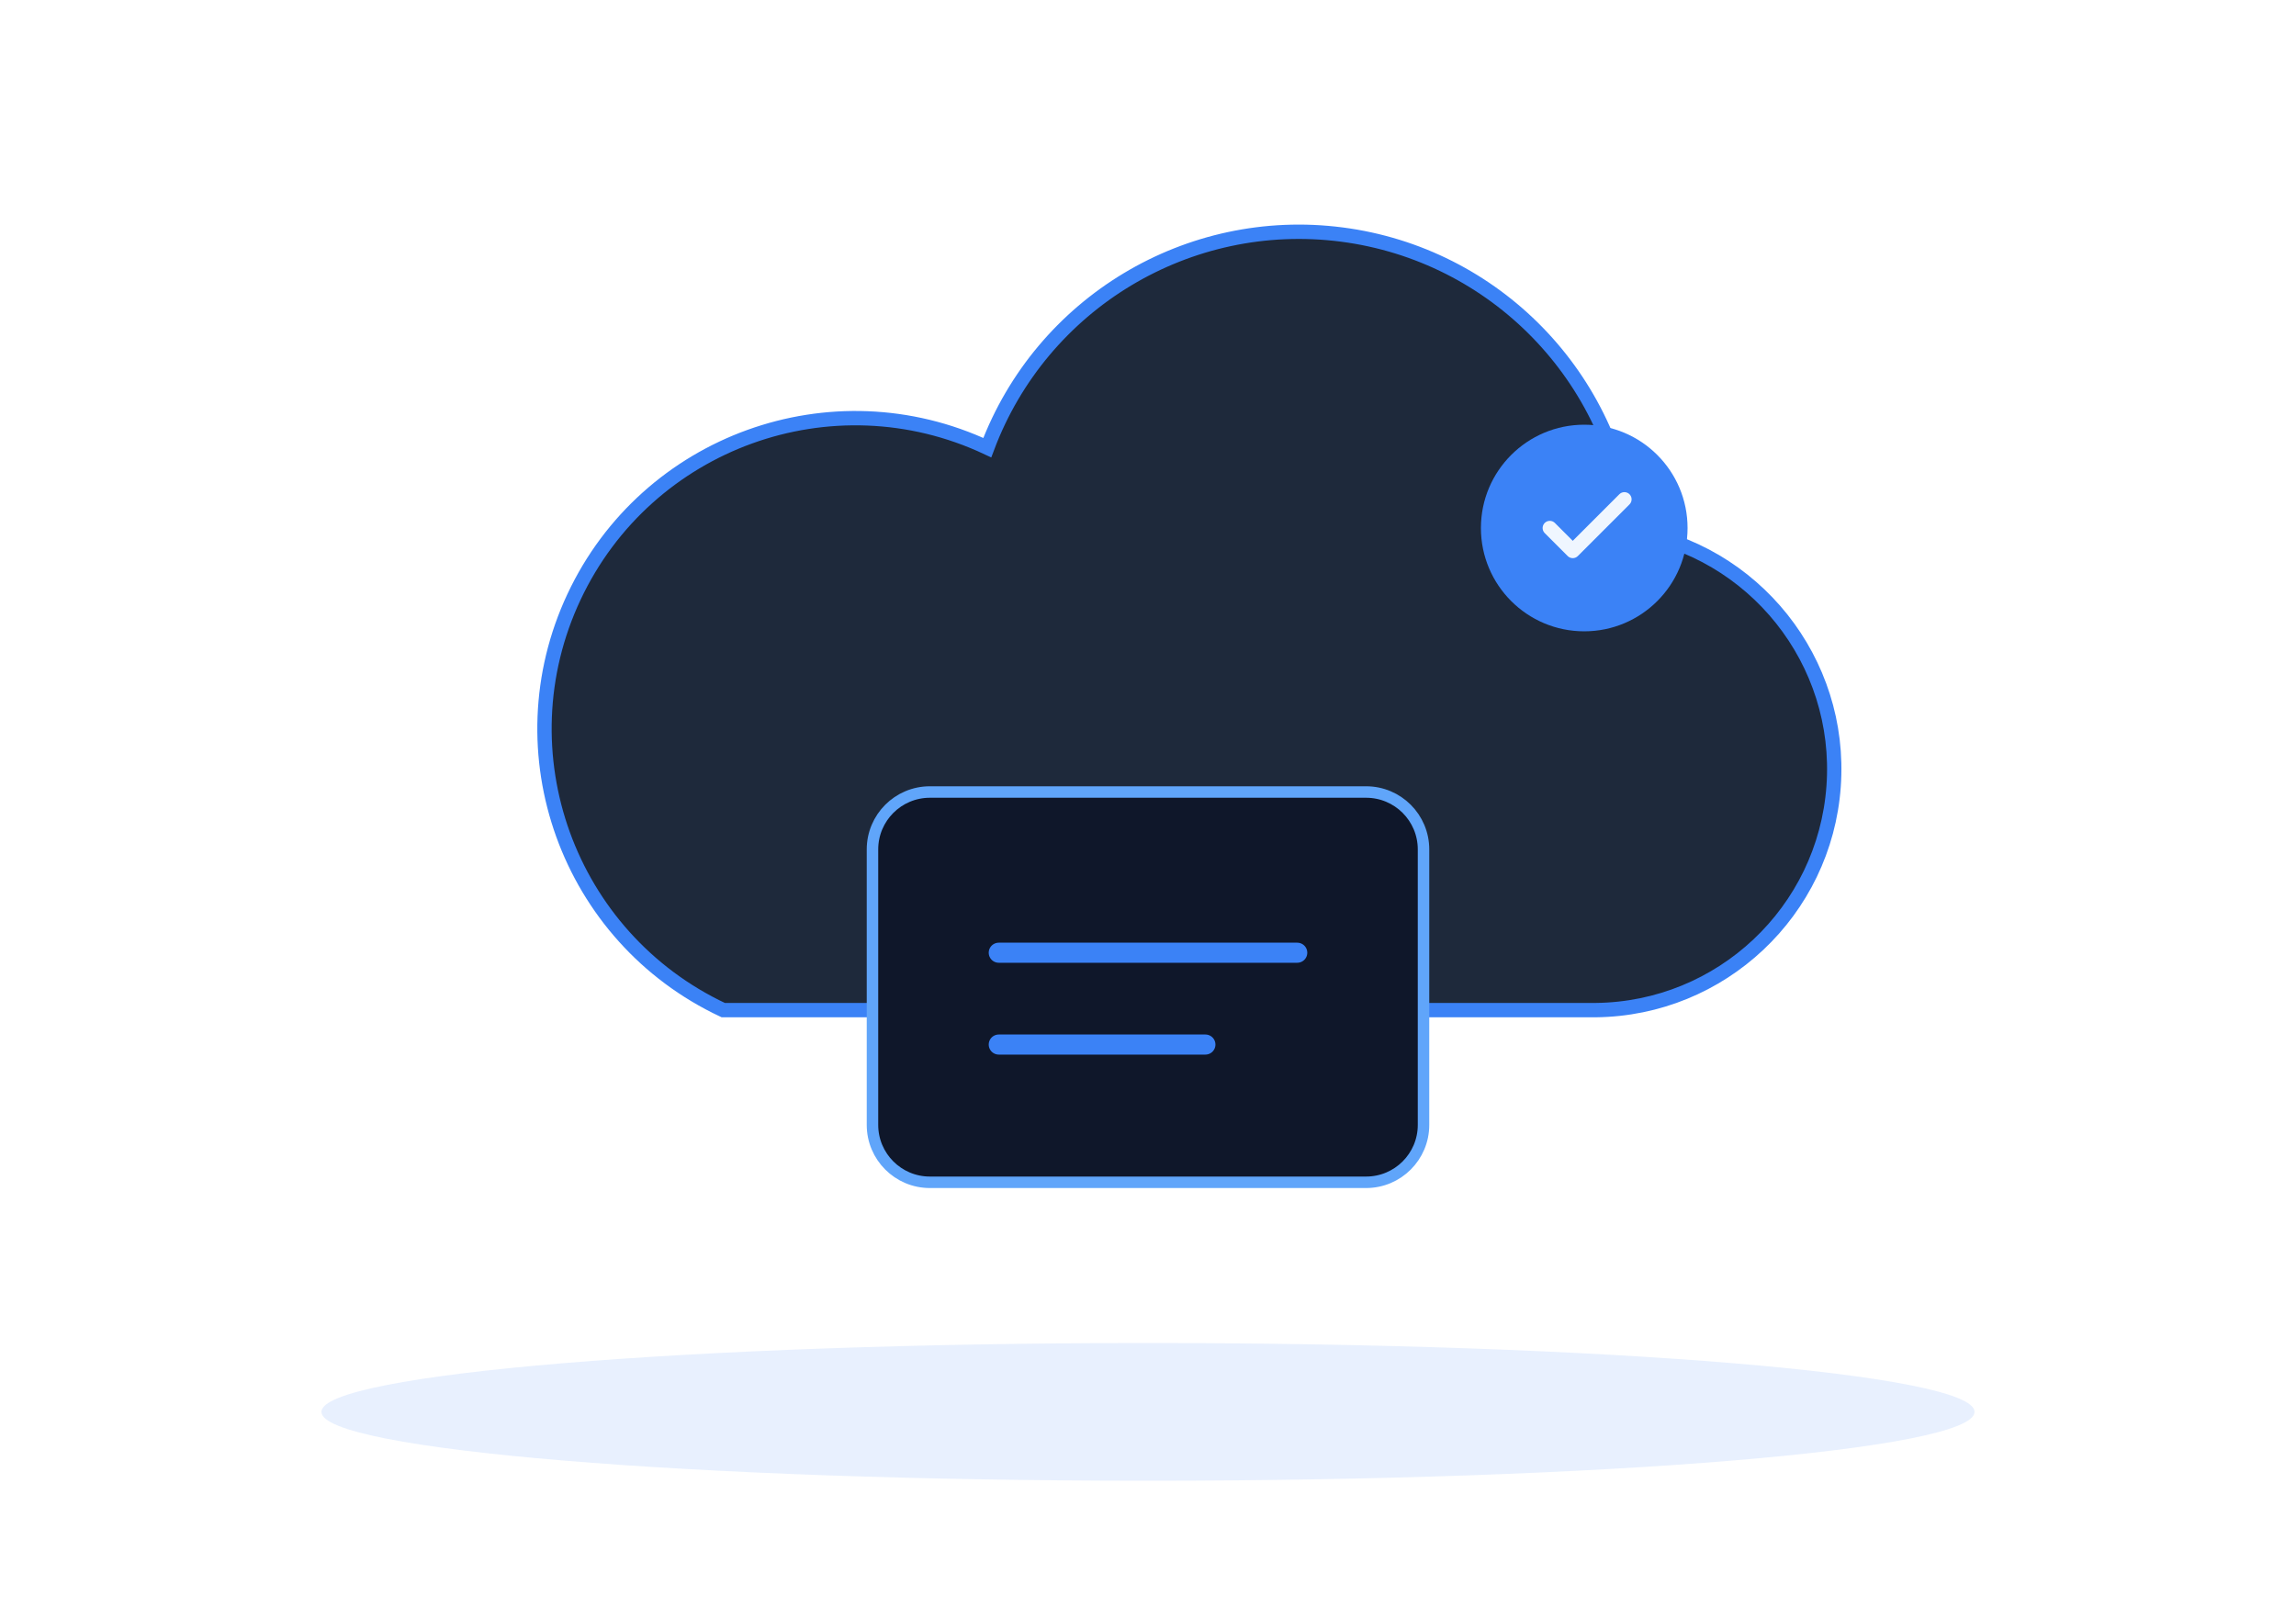
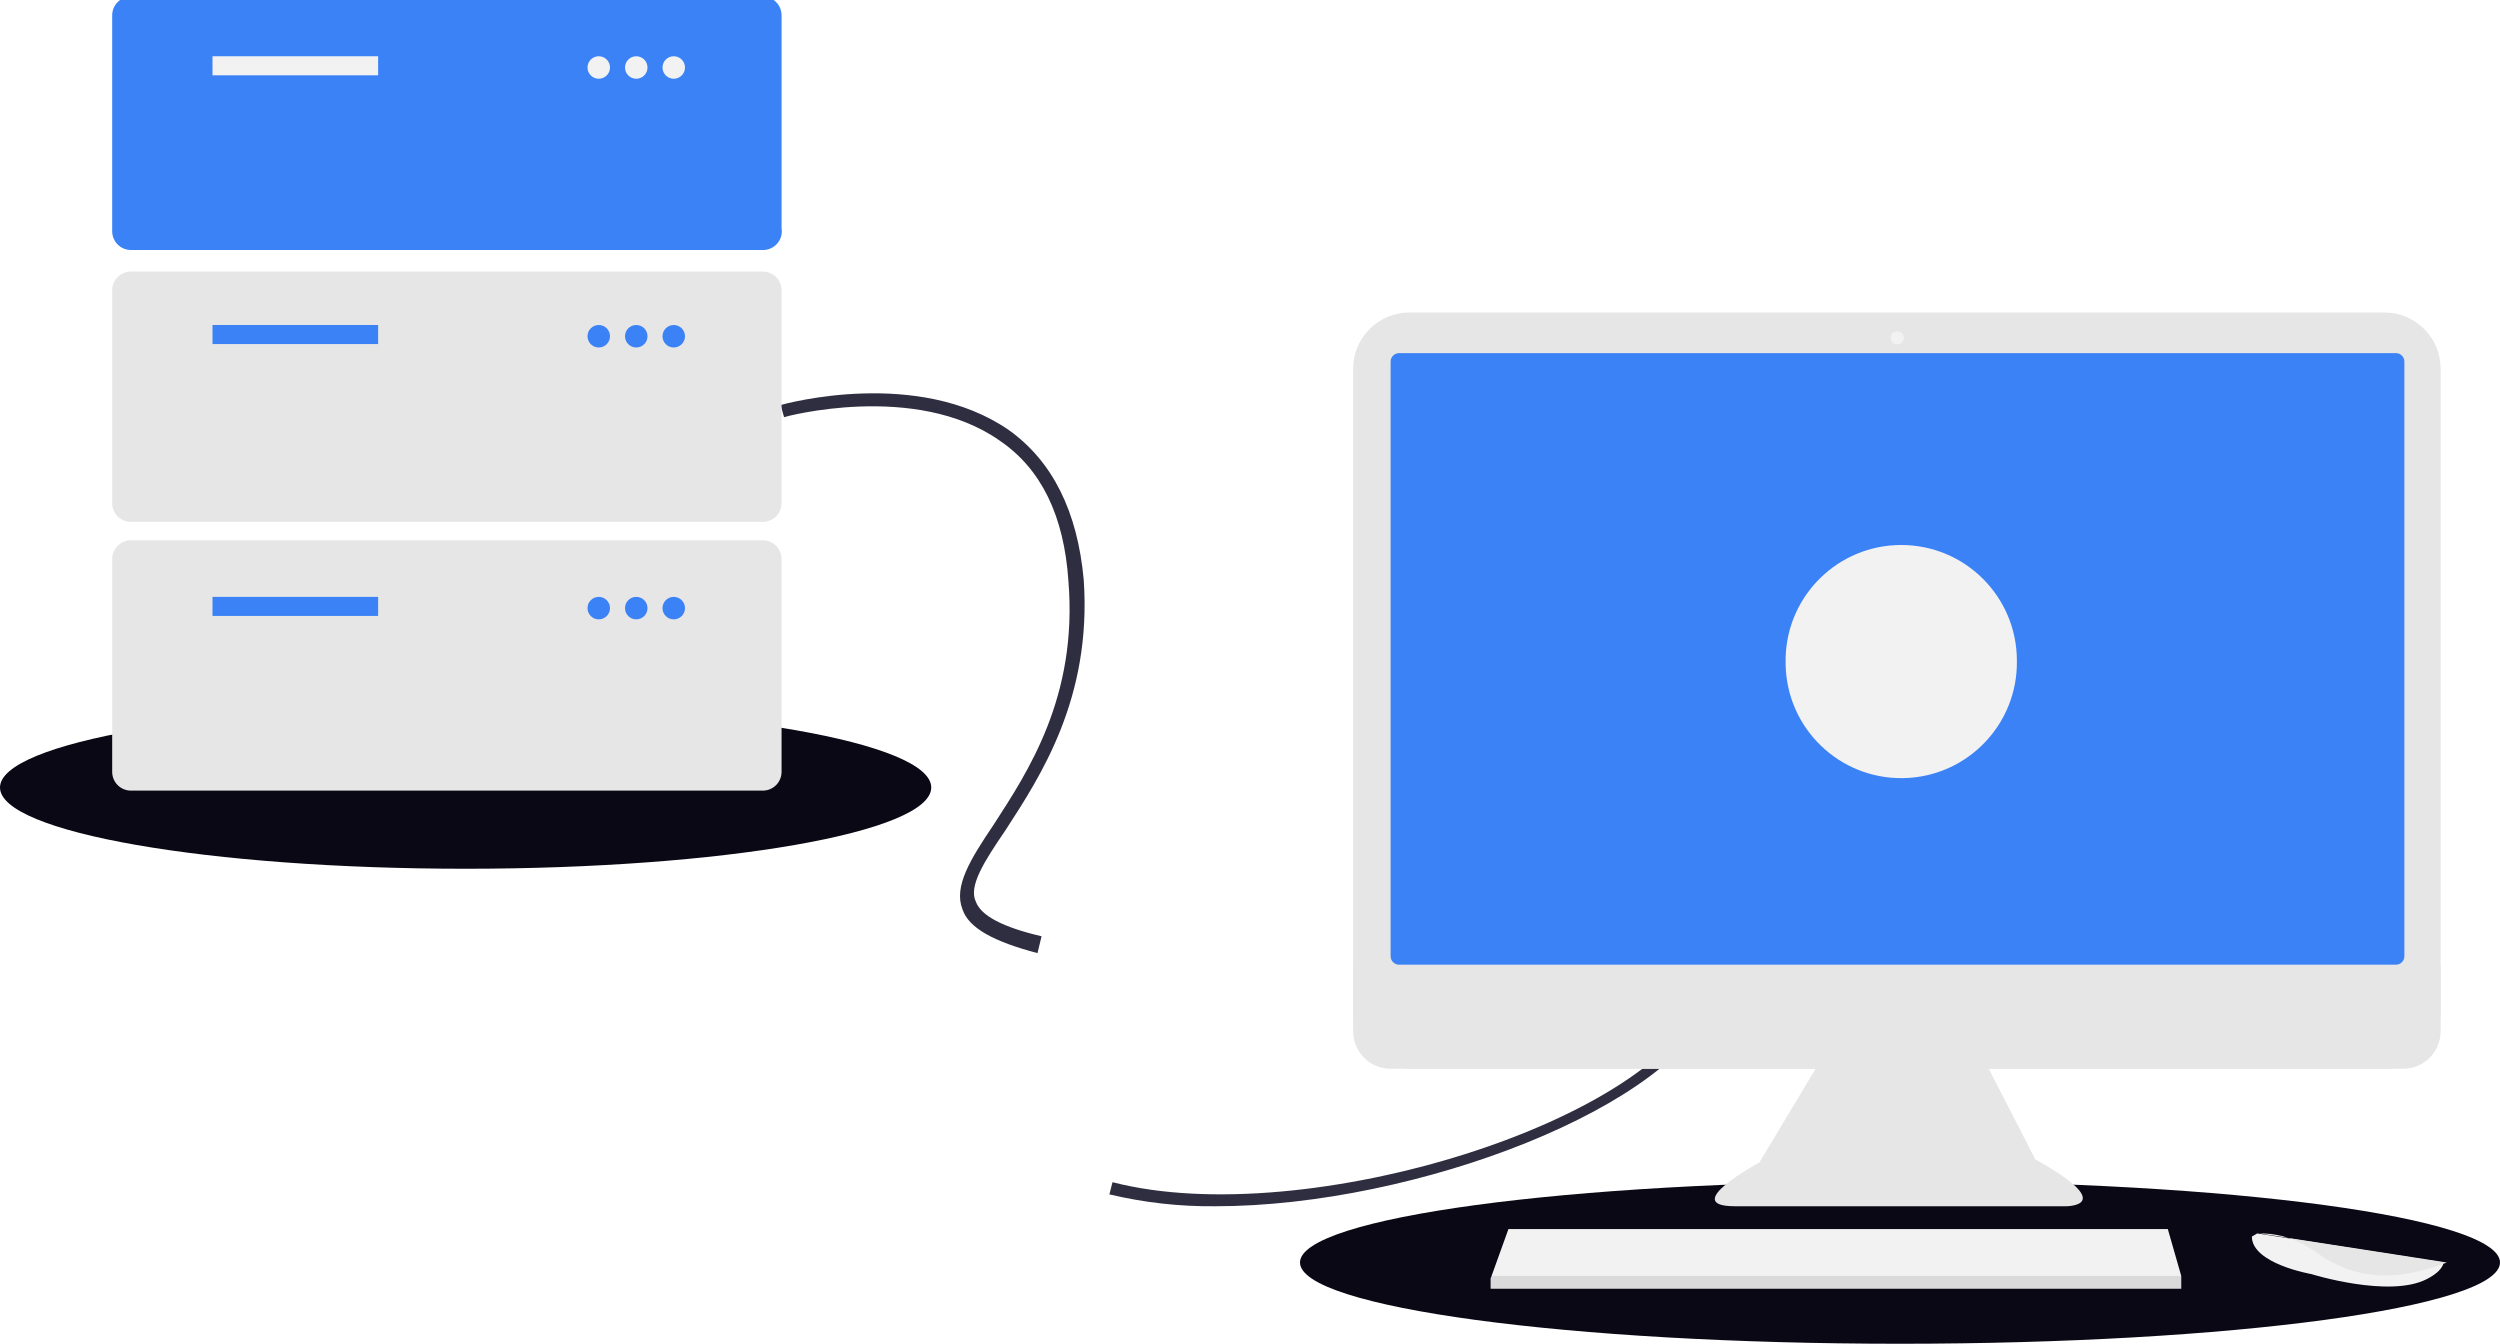
- <svg xmlns="http://www.w3.org/2000/svg" viewBox="0 0 400 280" fill="none">
-   <ellipse cx="200" cy="246" rx="144" ry="12" fill="#3B82F6" fill-opacity=".12" />
-   <path d="M126 176h152a42 42 0 0 0 6-83.5A58 58 0 0 0 172 78a46 46 0 0 0-46 98z" fill="#1E293B" stroke="#3B82F6" stroke-width="2.5" />
-   <rect x="152" y="138" width="96" height="68" rx="10" fill="#0F172A" stroke="#60A5FA" stroke-width="2" />
-   <path d="M174 166h52M174 182h36" stroke="#3B82F6" stroke-width="3.5" stroke-linecap="round" />
-   <circle cx="276" cy="92" r="18" fill="#3B82F6" />
-   <path d="M270 92l4 4 9-9" stroke="#EFF6FF" stroke-width="2.5" stroke-linecap="round" stroke-linejoin="round" />
+ <svg xmlns="http://www.w3.org/2000/svg" width="800" height="430" viewBox="0 0 800 430">
+   <g transform="translate(-369 -255)">
+     <ellipse cx="149" cy="26" fill="#090814" rx="149" ry="26" transform="translate(369 481)" />
+     <ellipse cx="192" cy="26" fill="#090814" rx="192" ry="26" transform="translate(785 633)" />
+     <path fill="#2f2e41" d="M758 641a140 140 0 0 1-34-3.8l1-3.9c62 16 176-20 189-60l3.9 1.2C906 609 822 641 758 641m-57-81c-14-3.7-22-8-24-14-2.9-7.3 2.5-16 9.9-27 11-17 27-41 24-78q-2.1-31.5-22-45c-27-19-69-7.6-69-7.5l-1.1-3.9c1.8-.5 44-12 73 8q21 15 24 48c2.6 38-14 63-25 80-6.8 10-12 18-9.5 23q2.5 6.7 21 11Z" />
+     <path fill="#e6e6e6" d="m953 592-21 35s-26 14-7.8 14h106s17 0-9.9-15l-19-37Z" />
+     <rect width="348" height="242" fill="#e6e6e6" rx="18" transform="translate(802 355)" />
+     <path fill="#3b82f6" d="M816.7 368h319a2.7 2.7 0 0 1 2.7 2.7V561a2.7 2.7 0 0 1-2.7 2.7h-319a2.7 2.7 0 0 1-2.7-2.7V370.7a2.7 2.7 0 0 1 2.7-2.7" />
+     <circle cx="2.1" cy="2.1" r="2.1" fill="#f2f2f2" transform="translate(974 361)" />
+     <path fill="#e6e6e6" d="M1150 564v21a12 12 0 0 1-12 12H814a12 12 0 0 1-12-12v-21Z" />
+     <path fill="#f2f2f2" d="M1067 663.3v4.1H846v-3.3l.3-.8 5.4-15h211Zm84-4.3c-.4 1.7-1.9 3.5-5.4 5.3-12 6.2-37-1.6-37-1.6s-19-3.3-19-12l1.7-1" />
+     <path fill="#e6e6e6" d="M1152 659c-15 5.8-29 6.2-42-3.4-7-4.8-13-6-18-5.9" />
+     <path d="M1067 663.3v4.1H846v-3.3l.3-.8Z" opacity=".1" />
+     <path fill="#3b82f6" d="M613 335H411a6 6 0 0 1-6.1-6.1V260a6 6 0 0 1 6.1-6.1h202a6 6 0 0 1 6.1 6.1v68a6 6 0 0 1-6.1 7" />
+     <path fill="#f2f2f2" d="M437 273h53v6.1h-53z" />
+     <circle cx="3.6" cy="3.6" r="3.6" fill="#f2f2f2" transform="translate(557 273)" />
+     <circle cx="3.6" cy="3.6" r="3.6" fill="#f2f2f2" transform="translate(569 273)" />
+     <circle cx="3.6" cy="3.6" r="3.6" fill="#f2f2f2" transform="translate(581 273)" />
+     <path fill="#e6e6e6" d="M613 422H411a6 6 0 0 1-6.1-6.1V348a6 6 0 0 1 6.1-6.1h202a6 6 0 0 1 6.1 6.1v68a6 6 0 0 1-6.1 6" />
+     <path fill="#3b82f6" d="M437 359h53v6.1h-53z" />
+     <circle cx="3.6" cy="3.6" r="3.6" fill="#3b82f6" transform="translate(557 359)" />
+     <circle cx="3.6" cy="3.6" r="3.6" fill="#3b82f6" transform="translate(569 359)" />
+     <circle cx="3.6" cy="3.6" r="3.6" fill="#3b82f6" transform="translate(581 359)" />
+     <path fill="#e6e6e6" d="M613 508H411a6 6 0 0 1-6.1-6.1V434a6 6 0 0 1 6.1-6.1h202a6 6 0 0 1 6.1 6.1v68a6 6 0 0 1-6.1 6" />
+     <path fill="#3b82f6" d="M437 446h53v6.1h-53z" />
+     <circle cx="3.6" cy="3.6" r="3.6" fill="#3b82f6" transform="translate(557 446)" />
+     <circle cx="3.6" cy="3.6" r="3.6" fill="#3b82f6" transform="translate(569 446)" />
+     <circle cx="3.6" cy="3.6" r="3.6" fill="#3b82f6" transform="translate(581 446)" />
+     <path fill="none" d="M933 422h89v89h-89Z" />
+     <path fill="#f2f2f2" d="M977.4 429.4a37 37 0 0 1 37 37 37 37 0 1 1-74 1.2v-2.2a37 37 0 0 1 37-36m0 48" />
+   </g>
</svg>
